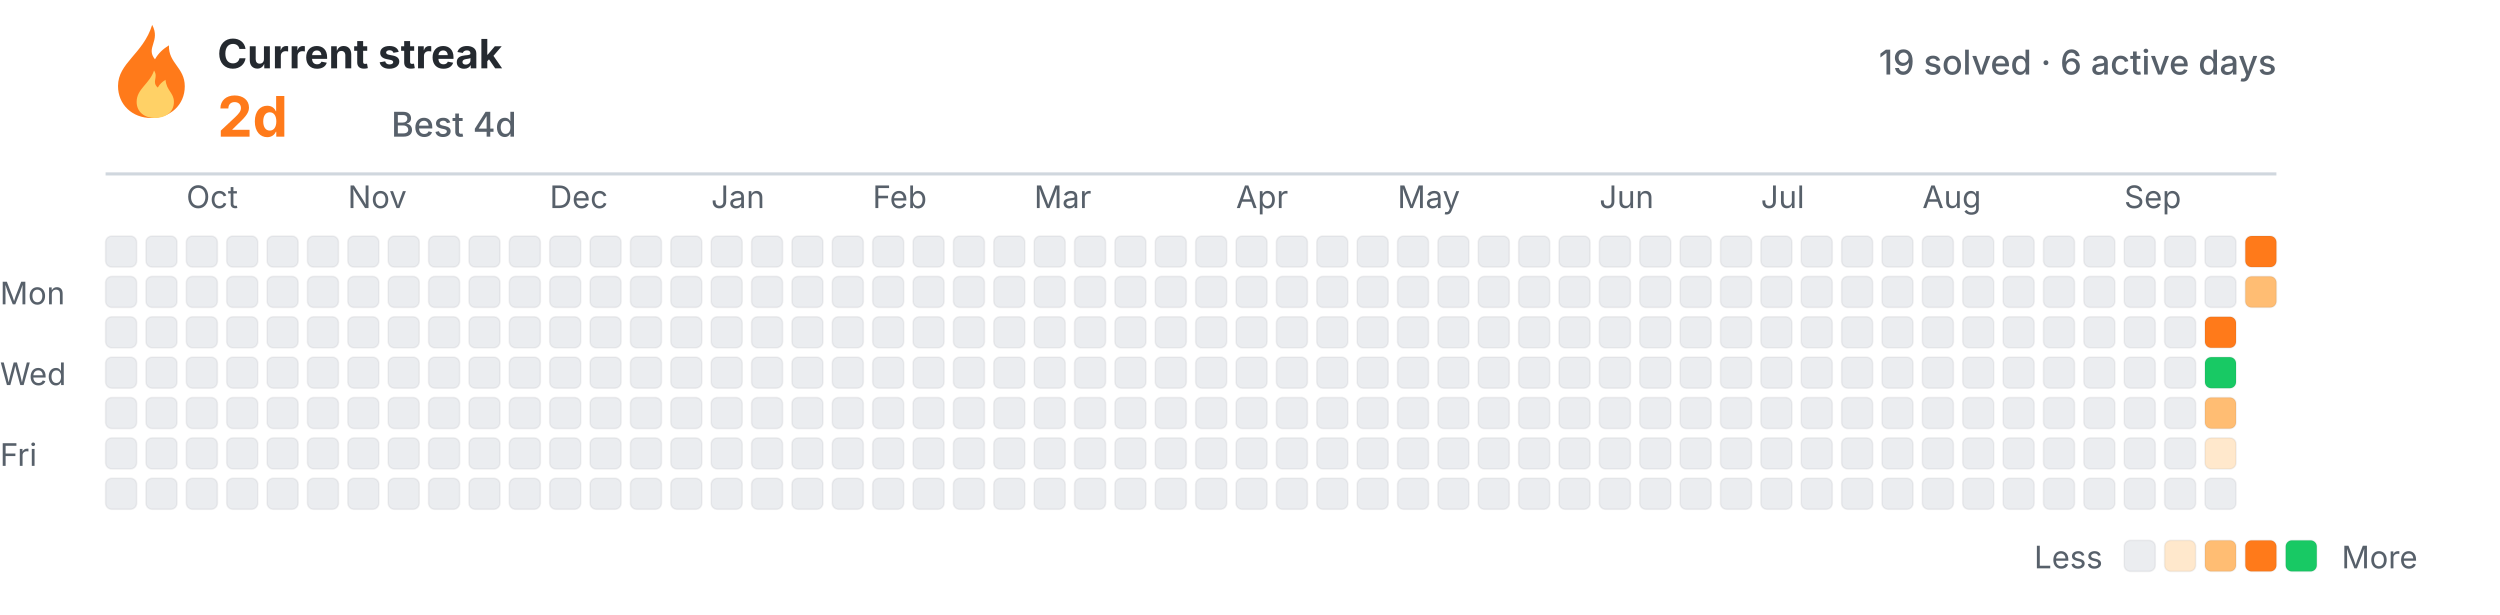
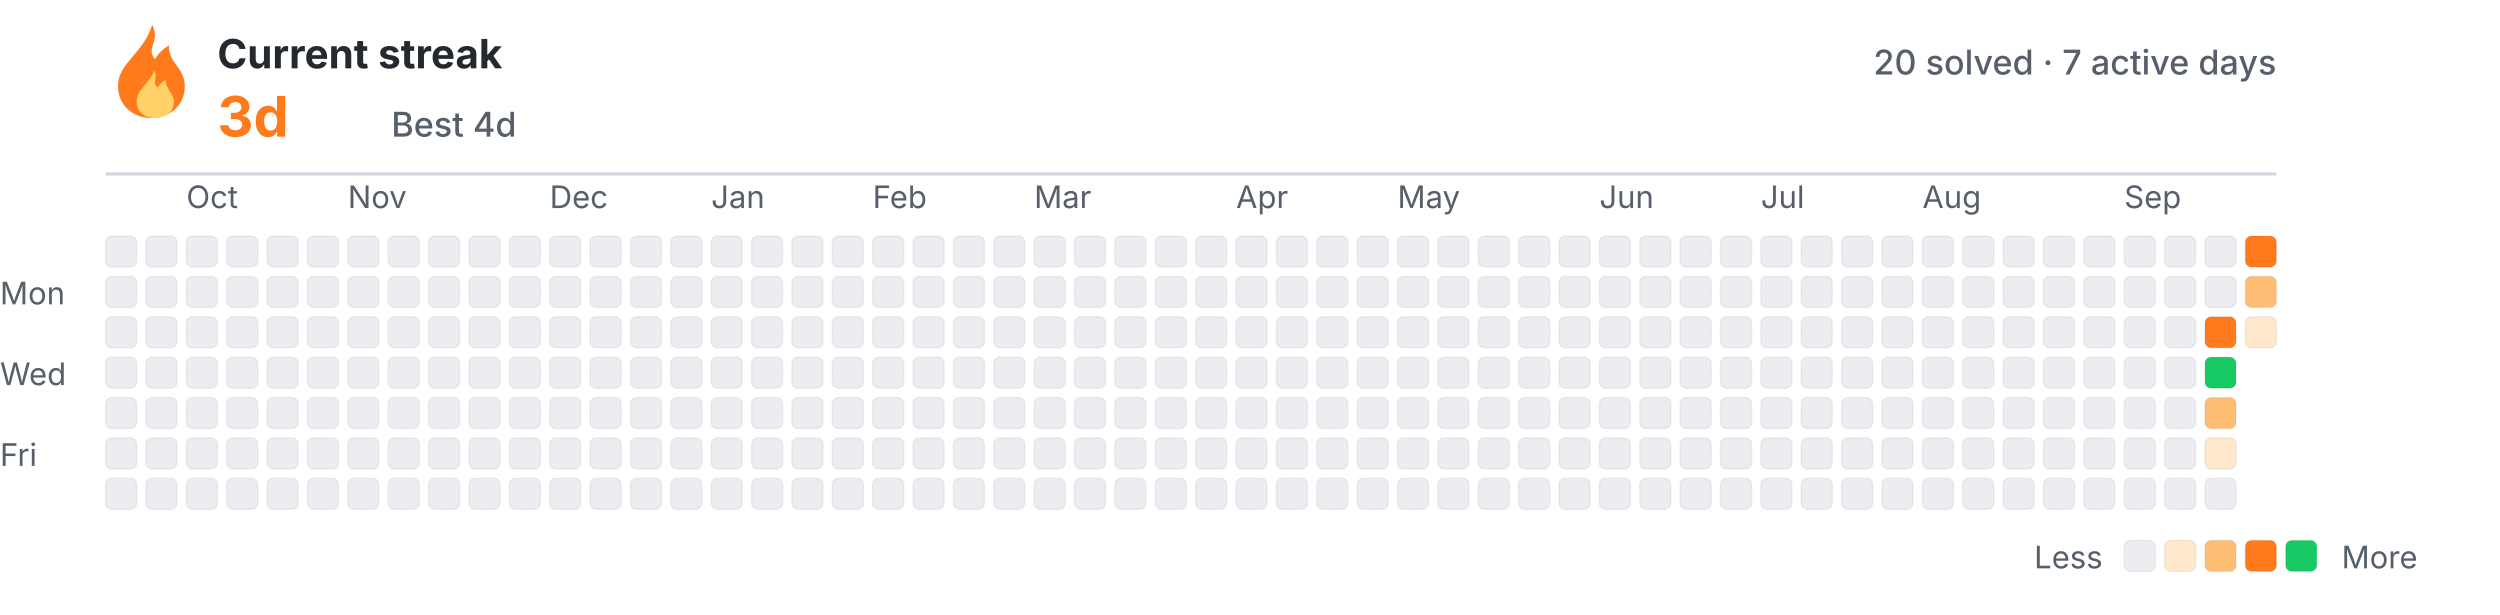
<svg xmlns="http://www.w3.org/2000/svg" width="805" height="198" viewBox="0 0 805 198" role="img" aria-labelledby="title desc">
  <style>
:root{color-scheme:light dark}
.label{font:10px -apple-system,BlinkMacSystemFont,"Segoe UI",sans-serif;fill:#57606a}
.metric{font:650 13px -apple-system,BlinkMacSystemFont,"Segoe UI",sans-serif;fill:#24292f}
.metric-strong{font:750 18px -apple-system,BlinkMacSystemFont,"Segoe UI",sans-serif;fill:#ff7a1a}
.metric-muted{font:550 11px -apple-system,BlinkMacSystemFont,"Segoe UI",sans-serif;fill:#57606a}
.flame{fill:#ff7a1a}
.spark{fill:#ffd166}
.rule{stroke:#d0d7de;stroke-width:1}
.cell{shape-rendering:geometricPrecision;stroke:rgba(27,31,36,.06);stroke-width:.5}
.level-0{fill:#ebedf0}.level-1{fill:#ffe8cc}.level-2{fill:#ffbd73}.level-3{fill:#ff7a1a}.level-4{fill:#18c964}
@media (prefers-color-scheme:dark){.label,.metric-muted{fill:#8b949e}.metric{fill:#f0f6fc}.rule{stroke:#30363d}.cell{stroke:rgba(240,246,252,.06)}.level-0{fill:#161b22}.level-1{fill:#3a2414}.level-2{fill:#7a3d12}.level-3{fill:#ff7a1a}.level-4{fill:#2fd46f}}
</style>
  <g transform="translate(34,8)">
    <path class="flame" d="M15 0c2.8 5.3-2.2 7.3.9 11.1 1.1-2 2.7-3.4 4.5-4.5-.2 5.8 5.1 7.1 5.1 13.2 0 6-4.7 10.2-10.8 10.2S4 25.7 4 19.7C4 12.2 12.1 9.4 15 0Z" />
    <path class="spark" d="M15.6 14.7c1.5 2.3-.9 3.6 1.2 5.5.6-1.1 1.5-1.9 2.5-2.5.3 3.5 2.7 4.2 2.7 7.1 0 3.4-2.8 5.2-6.1 5.2s-5.9-1.9-5.9-5.2c0-4.2 4.2-5.8 5.6-10.1Z" />
    <text x="36" y="14" class="metric">Current streak</text>
-     <text x="36" y="36" class="metric-strong">2d</text>
+     <text x="36" y="36" class="metric-strong">3d</text>
    <text x="92" y="36" class="metric-muted">Best 4d</text>
  </g>
-   <text x="733" y="24" class="metric-muted" text-anchor="end">19 solved · 6 active days</text>
+   <text x="733" y="24" class="metric-muted" text-anchor="end">20 solved · 7 active days</text>
  <line x1="34" y1="56" x2="733" y2="56" class="rule" />
  <text x="60" y="67" class="label">Oct</text>
  <text x="112" y="67" class="label">Nov</text>
  <text x="177" y="67" class="label">Dec</text>
  <text x="229" y="67" class="label">Jan</text>
  <text x="281" y="67" class="label">Feb</text>
  <text x="333" y="67" class="label">Mar</text>
  <text x="398" y="67" class="label">Apr</text>
  <text x="450" y="67" class="label">May</text>
  <text x="515" y="67" class="label">Jun</text>
  <text x="567" y="67" class="label">Jul</text>
  <text x="619" y="67" class="label">Aug</text>
  <text x="684" y="67" class="label">Sep</text>
  <text x="0" y="98" class="label">Mon</text>
  <text x="0" y="124" class="label">Wed</text>
  <text x="0" y="150" class="label">Fri</text>
  <rect x="34" y="76" width="10" height="10" rx="2" class="cell level-0" />
  <rect x="34" y="89" width="10" height="10" rx="2" class="cell level-0" />
  <rect x="34" y="102" width="10" height="10" rx="2" class="cell level-0" />
  <rect x="34" y="115" width="10" height="10" rx="2" class="cell level-0" />
  <rect x="34" y="128" width="10" height="10" rx="2" class="cell level-0" />
  <rect x="34" y="141" width="10" height="10" rx="2" class="cell level-0" />
  <rect x="34" y="154" width="10" height="10" rx="2" class="cell level-0" />
  <rect x="47" y="76" width="10" height="10" rx="2" class="cell level-0" />
  <rect x="47" y="89" width="10" height="10" rx="2" class="cell level-0" />
  <rect x="47" y="102" width="10" height="10" rx="2" class="cell level-0" />
  <rect x="47" y="115" width="10" height="10" rx="2" class="cell level-0" />
  <rect x="47" y="128" width="10" height="10" rx="2" class="cell level-0" />
  <rect x="47" y="141" width="10" height="10" rx="2" class="cell level-0" />
  <rect x="47" y="154" width="10" height="10" rx="2" class="cell level-0" />
  <rect x="60" y="76" width="10" height="10" rx="2" class="cell level-0" />
  <rect x="60" y="89" width="10" height="10" rx="2" class="cell level-0" />
  <rect x="60" y="102" width="10" height="10" rx="2" class="cell level-0" />
  <rect x="60" y="115" width="10" height="10" rx="2" class="cell level-0" />
  <rect x="60" y="128" width="10" height="10" rx="2" class="cell level-0" />
  <rect x="60" y="141" width="10" height="10" rx="2" class="cell level-0" />
  <rect x="60" y="154" width="10" height="10" rx="2" class="cell level-0" />
  <rect x="73" y="76" width="10" height="10" rx="2" class="cell level-0" />
  <rect x="73" y="89" width="10" height="10" rx="2" class="cell level-0" />
  <rect x="73" y="102" width="10" height="10" rx="2" class="cell level-0" />
  <rect x="73" y="115" width="10" height="10" rx="2" class="cell level-0" />
  <rect x="73" y="128" width="10" height="10" rx="2" class="cell level-0" />
  <rect x="73" y="141" width="10" height="10" rx="2" class="cell level-0" />
  <rect x="73" y="154" width="10" height="10" rx="2" class="cell level-0" />
  <rect x="86" y="76" width="10" height="10" rx="2" class="cell level-0" />
  <rect x="86" y="89" width="10" height="10" rx="2" class="cell level-0" />
  <rect x="86" y="102" width="10" height="10" rx="2" class="cell level-0" />
  <rect x="86" y="115" width="10" height="10" rx="2" class="cell level-0" />
  <rect x="86" y="128" width="10" height="10" rx="2" class="cell level-0" />
  <rect x="86" y="141" width="10" height="10" rx="2" class="cell level-0" />
  <rect x="86" y="154" width="10" height="10" rx="2" class="cell level-0" />
  <rect x="99" y="76" width="10" height="10" rx="2" class="cell level-0" />
  <rect x="99" y="89" width="10" height="10" rx="2" class="cell level-0" />
  <rect x="99" y="102" width="10" height="10" rx="2" class="cell level-0" />
  <rect x="99" y="115" width="10" height="10" rx="2" class="cell level-0" />
  <rect x="99" y="128" width="10" height="10" rx="2" class="cell level-0" />
  <rect x="99" y="141" width="10" height="10" rx="2" class="cell level-0" />
  <rect x="99" y="154" width="10" height="10" rx="2" class="cell level-0" />
  <rect x="112" y="76" width="10" height="10" rx="2" class="cell level-0" />
  <rect x="112" y="89" width="10" height="10" rx="2" class="cell level-0" />
  <rect x="112" y="102" width="10" height="10" rx="2" class="cell level-0" />
  <rect x="112" y="115" width="10" height="10" rx="2" class="cell level-0" />
  <rect x="112" y="128" width="10" height="10" rx="2" class="cell level-0" />
  <rect x="112" y="141" width="10" height="10" rx="2" class="cell level-0" />
  <rect x="112" y="154" width="10" height="10" rx="2" class="cell level-0" />
  <rect x="125" y="76" width="10" height="10" rx="2" class="cell level-0" />
  <rect x="125" y="89" width="10" height="10" rx="2" class="cell level-0" />
  <rect x="125" y="102" width="10" height="10" rx="2" class="cell level-0" />
  <rect x="125" y="115" width="10" height="10" rx="2" class="cell level-0" />
  <rect x="125" y="128" width="10" height="10" rx="2" class="cell level-0" />
  <rect x="125" y="141" width="10" height="10" rx="2" class="cell level-0" />
  <rect x="125" y="154" width="10" height="10" rx="2" class="cell level-0" />
  <rect x="138" y="76" width="10" height="10" rx="2" class="cell level-0" />
  <rect x="138" y="89" width="10" height="10" rx="2" class="cell level-0" />
  <rect x="138" y="102" width="10" height="10" rx="2" class="cell level-0" />
  <rect x="138" y="115" width="10" height="10" rx="2" class="cell level-0" />
  <rect x="138" y="128" width="10" height="10" rx="2" class="cell level-0" />
  <rect x="138" y="141" width="10" height="10" rx="2" class="cell level-0" />
  <rect x="138" y="154" width="10" height="10" rx="2" class="cell level-0" />
  <rect x="151" y="76" width="10" height="10" rx="2" class="cell level-0" />
  <rect x="151" y="89" width="10" height="10" rx="2" class="cell level-0" />
  <rect x="151" y="102" width="10" height="10" rx="2" class="cell level-0" />
  <rect x="151" y="115" width="10" height="10" rx="2" class="cell level-0" />
  <rect x="151" y="128" width="10" height="10" rx="2" class="cell level-0" />
  <rect x="151" y="141" width="10" height="10" rx="2" class="cell level-0" />
  <rect x="151" y="154" width="10" height="10" rx="2" class="cell level-0" />
  <rect x="164" y="76" width="10" height="10" rx="2" class="cell level-0" />
  <rect x="164" y="89" width="10" height="10" rx="2" class="cell level-0" />
  <rect x="164" y="102" width="10" height="10" rx="2" class="cell level-0" />
  <rect x="164" y="115" width="10" height="10" rx="2" class="cell level-0" />
  <rect x="164" y="128" width="10" height="10" rx="2" class="cell level-0" />
  <rect x="164" y="141" width="10" height="10" rx="2" class="cell level-0" />
  <rect x="164" y="154" width="10" height="10" rx="2" class="cell level-0" />
  <rect x="177" y="76" width="10" height="10" rx="2" class="cell level-0" />
  <rect x="177" y="89" width="10" height="10" rx="2" class="cell level-0" />
  <rect x="177" y="102" width="10" height="10" rx="2" class="cell level-0" />
  <rect x="177" y="115" width="10" height="10" rx="2" class="cell level-0" />
  <rect x="177" y="128" width="10" height="10" rx="2" class="cell level-0" />
  <rect x="177" y="141" width="10" height="10" rx="2" class="cell level-0" />
  <rect x="177" y="154" width="10" height="10" rx="2" class="cell level-0" />
  <rect x="190" y="76" width="10" height="10" rx="2" class="cell level-0" />
  <rect x="190" y="89" width="10" height="10" rx="2" class="cell level-0" />
  <rect x="190" y="102" width="10" height="10" rx="2" class="cell level-0" />
  <rect x="190" y="115" width="10" height="10" rx="2" class="cell level-0" />
  <rect x="190" y="128" width="10" height="10" rx="2" class="cell level-0" />
  <rect x="190" y="141" width="10" height="10" rx="2" class="cell level-0" />
  <rect x="190" y="154" width="10" height="10" rx="2" class="cell level-0" />
  <rect x="203" y="76" width="10" height="10" rx="2" class="cell level-0" />
  <rect x="203" y="89" width="10" height="10" rx="2" class="cell level-0" />
  <rect x="203" y="102" width="10" height="10" rx="2" class="cell level-0" />
  <rect x="203" y="115" width="10" height="10" rx="2" class="cell level-0" />
  <rect x="203" y="128" width="10" height="10" rx="2" class="cell level-0" />
  <rect x="203" y="141" width="10" height="10" rx="2" class="cell level-0" />
  <rect x="203" y="154" width="10" height="10" rx="2" class="cell level-0" />
  <rect x="216" y="76" width="10" height="10" rx="2" class="cell level-0" />
  <rect x="216" y="89" width="10" height="10" rx="2" class="cell level-0" />
  <rect x="216" y="102" width="10" height="10" rx="2" class="cell level-0" />
  <rect x="216" y="115" width="10" height="10" rx="2" class="cell level-0" />
  <rect x="216" y="128" width="10" height="10" rx="2" class="cell level-0" />
  <rect x="216" y="141" width="10" height="10" rx="2" class="cell level-0" />
  <rect x="216" y="154" width="10" height="10" rx="2" class="cell level-0" />
  <rect x="229" y="76" width="10" height="10" rx="2" class="cell level-0" />
  <rect x="229" y="89" width="10" height="10" rx="2" class="cell level-0" />
  <rect x="229" y="102" width="10" height="10" rx="2" class="cell level-0" />
  <rect x="229" y="115" width="10" height="10" rx="2" class="cell level-0" />
  <rect x="229" y="128" width="10" height="10" rx="2" class="cell level-0" />
  <rect x="229" y="141" width="10" height="10" rx="2" class="cell level-0" />
  <rect x="229" y="154" width="10" height="10" rx="2" class="cell level-0" />
  <rect x="242" y="76" width="10" height="10" rx="2" class="cell level-0" />
  <rect x="242" y="89" width="10" height="10" rx="2" class="cell level-0" />
  <rect x="242" y="102" width="10" height="10" rx="2" class="cell level-0" />
  <rect x="242" y="115" width="10" height="10" rx="2" class="cell level-0" />
  <rect x="242" y="128" width="10" height="10" rx="2" class="cell level-0" />
  <rect x="242" y="141" width="10" height="10" rx="2" class="cell level-0" />
  <rect x="242" y="154" width="10" height="10" rx="2" class="cell level-0" />
  <rect x="255" y="76" width="10" height="10" rx="2" class="cell level-0" />
  <rect x="255" y="89" width="10" height="10" rx="2" class="cell level-0" />
  <rect x="255" y="102" width="10" height="10" rx="2" class="cell level-0" />
  <rect x="255" y="115" width="10" height="10" rx="2" class="cell level-0" />
  <rect x="255" y="128" width="10" height="10" rx="2" class="cell level-0" />
  <rect x="255" y="141" width="10" height="10" rx="2" class="cell level-0" />
  <rect x="255" y="154" width="10" height="10" rx="2" class="cell level-0" />
  <rect x="268" y="76" width="10" height="10" rx="2" class="cell level-0" />
  <rect x="268" y="89" width="10" height="10" rx="2" class="cell level-0" />
  <rect x="268" y="102" width="10" height="10" rx="2" class="cell level-0" />
  <rect x="268" y="115" width="10" height="10" rx="2" class="cell level-0" />
  <rect x="268" y="128" width="10" height="10" rx="2" class="cell level-0" />
  <rect x="268" y="141" width="10" height="10" rx="2" class="cell level-0" />
  <rect x="268" y="154" width="10" height="10" rx="2" class="cell level-0" />
  <rect x="281" y="76" width="10" height="10" rx="2" class="cell level-0" />
  <rect x="281" y="89" width="10" height="10" rx="2" class="cell level-0" />
  <rect x="281" y="102" width="10" height="10" rx="2" class="cell level-0" />
  <rect x="281" y="115" width="10" height="10" rx="2" class="cell level-0" />
  <rect x="281" y="128" width="10" height="10" rx="2" class="cell level-0" />
  <rect x="281" y="141" width="10" height="10" rx="2" class="cell level-0" />
  <rect x="281" y="154" width="10" height="10" rx="2" class="cell level-0" />
  <rect x="294" y="76" width="10" height="10" rx="2" class="cell level-0" />
  <rect x="294" y="89" width="10" height="10" rx="2" class="cell level-0" />
  <rect x="294" y="102" width="10" height="10" rx="2" class="cell level-0" />
  <rect x="294" y="115" width="10" height="10" rx="2" class="cell level-0" />
  <rect x="294" y="128" width="10" height="10" rx="2" class="cell level-0" />
  <rect x="294" y="141" width="10" height="10" rx="2" class="cell level-0" />
  <rect x="294" y="154" width="10" height="10" rx="2" class="cell level-0" />
  <rect x="307" y="76" width="10" height="10" rx="2" class="cell level-0" />
  <rect x="307" y="89" width="10" height="10" rx="2" class="cell level-0" />
  <rect x="307" y="102" width="10" height="10" rx="2" class="cell level-0" />
  <rect x="307" y="115" width="10" height="10" rx="2" class="cell level-0" />
  <rect x="307" y="128" width="10" height="10" rx="2" class="cell level-0" />
  <rect x="307" y="141" width="10" height="10" rx="2" class="cell level-0" />
  <rect x="307" y="154" width="10" height="10" rx="2" class="cell level-0" />
  <rect x="320" y="76" width="10" height="10" rx="2" class="cell level-0" />
  <rect x="320" y="89" width="10" height="10" rx="2" class="cell level-0" />
  <rect x="320" y="102" width="10" height="10" rx="2" class="cell level-0" />
  <rect x="320" y="115" width="10" height="10" rx="2" class="cell level-0" />
  <rect x="320" y="128" width="10" height="10" rx="2" class="cell level-0" />
  <rect x="320" y="141" width="10" height="10" rx="2" class="cell level-0" />
  <rect x="320" y="154" width="10" height="10" rx="2" class="cell level-0" />
  <rect x="333" y="76" width="10" height="10" rx="2" class="cell level-0" />
  <rect x="333" y="89" width="10" height="10" rx="2" class="cell level-0" />
  <rect x="333" y="102" width="10" height="10" rx="2" class="cell level-0" />
  <rect x="333" y="115" width="10" height="10" rx="2" class="cell level-0" />
  <rect x="333" y="128" width="10" height="10" rx="2" class="cell level-0" />
  <rect x="333" y="141" width="10" height="10" rx="2" class="cell level-0" />
  <rect x="333" y="154" width="10" height="10" rx="2" class="cell level-0" />
  <rect x="346" y="76" width="10" height="10" rx="2" class="cell level-0" />
  <rect x="346" y="89" width="10" height="10" rx="2" class="cell level-0" />
  <rect x="346" y="102" width="10" height="10" rx="2" class="cell level-0" />
  <rect x="346" y="115" width="10" height="10" rx="2" class="cell level-0" />
  <rect x="346" y="128" width="10" height="10" rx="2" class="cell level-0" />
  <rect x="346" y="141" width="10" height="10" rx="2" class="cell level-0" />
  <rect x="346" y="154" width="10" height="10" rx="2" class="cell level-0" />
  <rect x="359" y="76" width="10" height="10" rx="2" class="cell level-0" />
  <rect x="359" y="89" width="10" height="10" rx="2" class="cell level-0" />
  <rect x="359" y="102" width="10" height="10" rx="2" class="cell level-0" />
  <rect x="359" y="115" width="10" height="10" rx="2" class="cell level-0" />
  <rect x="359" y="128" width="10" height="10" rx="2" class="cell level-0" />
  <rect x="359" y="141" width="10" height="10" rx="2" class="cell level-0" />
  <rect x="359" y="154" width="10" height="10" rx="2" class="cell level-0" />
  <rect x="372" y="76" width="10" height="10" rx="2" class="cell level-0" />
  <rect x="372" y="89" width="10" height="10" rx="2" class="cell level-0" />
  <rect x="372" y="102" width="10" height="10" rx="2" class="cell level-0" />
  <rect x="372" y="115" width="10" height="10" rx="2" class="cell level-0" />
  <rect x="372" y="128" width="10" height="10" rx="2" class="cell level-0" />
  <rect x="372" y="141" width="10" height="10" rx="2" class="cell level-0" />
  <rect x="372" y="154" width="10" height="10" rx="2" class="cell level-0" />
  <rect x="385" y="76" width="10" height="10" rx="2" class="cell level-0" />
  <rect x="385" y="89" width="10" height="10" rx="2" class="cell level-0" />
  <rect x="385" y="102" width="10" height="10" rx="2" class="cell level-0" />
  <rect x="385" y="115" width="10" height="10" rx="2" class="cell level-0" />
  <rect x="385" y="128" width="10" height="10" rx="2" class="cell level-0" />
  <rect x="385" y="141" width="10" height="10" rx="2" class="cell level-0" />
  <rect x="385" y="154" width="10" height="10" rx="2" class="cell level-0" />
  <rect x="398" y="76" width="10" height="10" rx="2" class="cell level-0" />
  <rect x="398" y="89" width="10" height="10" rx="2" class="cell level-0" />
  <rect x="398" y="102" width="10" height="10" rx="2" class="cell level-0" />
  <rect x="398" y="115" width="10" height="10" rx="2" class="cell level-0" />
  <rect x="398" y="128" width="10" height="10" rx="2" class="cell level-0" />
  <rect x="398" y="141" width="10" height="10" rx="2" class="cell level-0" />
  <rect x="398" y="154" width="10" height="10" rx="2" class="cell level-0" />
  <rect x="411" y="76" width="10" height="10" rx="2" class="cell level-0" />
  <rect x="411" y="89" width="10" height="10" rx="2" class="cell level-0" />
  <rect x="411" y="102" width="10" height="10" rx="2" class="cell level-0" />
  <rect x="411" y="115" width="10" height="10" rx="2" class="cell level-0" />
  <rect x="411" y="128" width="10" height="10" rx="2" class="cell level-0" />
  <rect x="411" y="141" width="10" height="10" rx="2" class="cell level-0" />
  <rect x="411" y="154" width="10" height="10" rx="2" class="cell level-0" />
  <rect x="424" y="76" width="10" height="10" rx="2" class="cell level-0" />
  <rect x="424" y="89" width="10" height="10" rx="2" class="cell level-0" />
  <rect x="424" y="102" width="10" height="10" rx="2" class="cell level-0" />
  <rect x="424" y="115" width="10" height="10" rx="2" class="cell level-0" />
  <rect x="424" y="128" width="10" height="10" rx="2" class="cell level-0" />
  <rect x="424" y="141" width="10" height="10" rx="2" class="cell level-0" />
  <rect x="424" y="154" width="10" height="10" rx="2" class="cell level-0" />
  <rect x="437" y="76" width="10" height="10" rx="2" class="cell level-0" />
  <rect x="437" y="89" width="10" height="10" rx="2" class="cell level-0" />
  <rect x="437" y="102" width="10" height="10" rx="2" class="cell level-0" />
  <rect x="437" y="115" width="10" height="10" rx="2" class="cell level-0" />
  <rect x="437" y="128" width="10" height="10" rx="2" class="cell level-0" />
  <rect x="437" y="141" width="10" height="10" rx="2" class="cell level-0" />
  <rect x="437" y="154" width="10" height="10" rx="2" class="cell level-0" />
  <rect x="450" y="76" width="10" height="10" rx="2" class="cell level-0" />
  <rect x="450" y="89" width="10" height="10" rx="2" class="cell level-0" />
  <rect x="450" y="102" width="10" height="10" rx="2" class="cell level-0" />
  <rect x="450" y="115" width="10" height="10" rx="2" class="cell level-0" />
  <rect x="450" y="128" width="10" height="10" rx="2" class="cell level-0" />
  <rect x="450" y="141" width="10" height="10" rx="2" class="cell level-0" />
  <rect x="450" y="154" width="10" height="10" rx="2" class="cell level-0" />
  <rect x="463" y="76" width="10" height="10" rx="2" class="cell level-0" />
  <rect x="463" y="89" width="10" height="10" rx="2" class="cell level-0" />
  <rect x="463" y="102" width="10" height="10" rx="2" class="cell level-0" />
  <rect x="463" y="115" width="10" height="10" rx="2" class="cell level-0" />
  <rect x="463" y="128" width="10" height="10" rx="2" class="cell level-0" />
  <rect x="463" y="141" width="10" height="10" rx="2" class="cell level-0" />
  <rect x="463" y="154" width="10" height="10" rx="2" class="cell level-0" />
  <rect x="476" y="76" width="10" height="10" rx="2" class="cell level-0" />
  <rect x="476" y="89" width="10" height="10" rx="2" class="cell level-0" />
  <rect x="476" y="102" width="10" height="10" rx="2" class="cell level-0" />
  <rect x="476" y="115" width="10" height="10" rx="2" class="cell level-0" />
  <rect x="476" y="128" width="10" height="10" rx="2" class="cell level-0" />
  <rect x="476" y="141" width="10" height="10" rx="2" class="cell level-0" />
  <rect x="476" y="154" width="10" height="10" rx="2" class="cell level-0" />
  <rect x="489" y="76" width="10" height="10" rx="2" class="cell level-0" />
  <rect x="489" y="89" width="10" height="10" rx="2" class="cell level-0" />
  <rect x="489" y="102" width="10" height="10" rx="2" class="cell level-0" />
  <rect x="489" y="115" width="10" height="10" rx="2" class="cell level-0" />
  <rect x="489" y="128" width="10" height="10" rx="2" class="cell level-0" />
  <rect x="489" y="141" width="10" height="10" rx="2" class="cell level-0" />
  <rect x="489" y="154" width="10" height="10" rx="2" class="cell level-0" />
  <rect x="502" y="76" width="10" height="10" rx="2" class="cell level-0" />
  <rect x="502" y="89" width="10" height="10" rx="2" class="cell level-0" />
  <rect x="502" y="102" width="10" height="10" rx="2" class="cell level-0" />
  <rect x="502" y="115" width="10" height="10" rx="2" class="cell level-0" />
  <rect x="502" y="128" width="10" height="10" rx="2" class="cell level-0" />
  <rect x="502" y="141" width="10" height="10" rx="2" class="cell level-0" />
  <rect x="502" y="154" width="10" height="10" rx="2" class="cell level-0" />
  <rect x="515" y="76" width="10" height="10" rx="2" class="cell level-0" />
  <rect x="515" y="89" width="10" height="10" rx="2" class="cell level-0" />
  <rect x="515" y="102" width="10" height="10" rx="2" class="cell level-0" />
  <rect x="515" y="115" width="10" height="10" rx="2" class="cell level-0" />
  <rect x="515" y="128" width="10" height="10" rx="2" class="cell level-0" />
  <rect x="515" y="141" width="10" height="10" rx="2" class="cell level-0" />
  <rect x="515" y="154" width="10" height="10" rx="2" class="cell level-0" />
  <rect x="528" y="76" width="10" height="10" rx="2" class="cell level-0" />
  <rect x="528" y="89" width="10" height="10" rx="2" class="cell level-0" />
  <rect x="528" y="102" width="10" height="10" rx="2" class="cell level-0" />
  <rect x="528" y="115" width="10" height="10" rx="2" class="cell level-0" />
  <rect x="528" y="128" width="10" height="10" rx="2" class="cell level-0" />
  <rect x="528" y="141" width="10" height="10" rx="2" class="cell level-0" />
  <rect x="528" y="154" width="10" height="10" rx="2" class="cell level-0" />
  <rect x="541" y="76" width="10" height="10" rx="2" class="cell level-0" />
  <rect x="541" y="89" width="10" height="10" rx="2" class="cell level-0" />
  <rect x="541" y="102" width="10" height="10" rx="2" class="cell level-0" />
  <rect x="541" y="115" width="10" height="10" rx="2" class="cell level-0" />
  <rect x="541" y="128" width="10" height="10" rx="2" class="cell level-0" />
  <rect x="541" y="141" width="10" height="10" rx="2" class="cell level-0" />
  <rect x="541" y="154" width="10" height="10" rx="2" class="cell level-0" />
  <rect x="554" y="76" width="10" height="10" rx="2" class="cell level-0" />
  <rect x="554" y="89" width="10" height="10" rx="2" class="cell level-0" />
  <rect x="554" y="102" width="10" height="10" rx="2" class="cell level-0" />
  <rect x="554" y="115" width="10" height="10" rx="2" class="cell level-0" />
  <rect x="554" y="128" width="10" height="10" rx="2" class="cell level-0" />
  <rect x="554" y="141" width="10" height="10" rx="2" class="cell level-0" />
  <rect x="554" y="154" width="10" height="10" rx="2" class="cell level-0" />
  <rect x="567" y="76" width="10" height="10" rx="2" class="cell level-0" />
  <rect x="567" y="89" width="10" height="10" rx="2" class="cell level-0" />
  <rect x="567" y="102" width="10" height="10" rx="2" class="cell level-0" />
  <rect x="567" y="115" width="10" height="10" rx="2" class="cell level-0" />
  <rect x="567" y="128" width="10" height="10" rx="2" class="cell level-0" />
  <rect x="567" y="141" width="10" height="10" rx="2" class="cell level-0" />
  <rect x="567" y="154" width="10" height="10" rx="2" class="cell level-0" />
  <rect x="580" y="76" width="10" height="10" rx="2" class="cell level-0" />
  <rect x="580" y="89" width="10" height="10" rx="2" class="cell level-0" />
  <rect x="580" y="102" width="10" height="10" rx="2" class="cell level-0" />
  <rect x="580" y="115" width="10" height="10" rx="2" class="cell level-0" />
  <rect x="580" y="128" width="10" height="10" rx="2" class="cell level-0" />
  <rect x="580" y="141" width="10" height="10" rx="2" class="cell level-0" />
  <rect x="580" y="154" width="10" height="10" rx="2" class="cell level-0" />
  <rect x="593" y="76" width="10" height="10" rx="2" class="cell level-0" />
  <rect x="593" y="89" width="10" height="10" rx="2" class="cell level-0" />
  <rect x="593" y="102" width="10" height="10" rx="2" class="cell level-0" />
  <rect x="593" y="115" width="10" height="10" rx="2" class="cell level-0" />
  <rect x="593" y="128" width="10" height="10" rx="2" class="cell level-0" />
  <rect x="593" y="141" width="10" height="10" rx="2" class="cell level-0" />
  <rect x="593" y="154" width="10" height="10" rx="2" class="cell level-0" />
  <rect x="606" y="76" width="10" height="10" rx="2" class="cell level-0" />
  <rect x="606" y="89" width="10" height="10" rx="2" class="cell level-0" />
  <rect x="606" y="102" width="10" height="10" rx="2" class="cell level-0" />
  <rect x="606" y="115" width="10" height="10" rx="2" class="cell level-0" />
  <rect x="606" y="128" width="10" height="10" rx="2" class="cell level-0" />
  <rect x="606" y="141" width="10" height="10" rx="2" class="cell level-0" />
  <rect x="606" y="154" width="10" height="10" rx="2" class="cell level-0" />
  <rect x="619" y="76" width="10" height="10" rx="2" class="cell level-0" />
  <rect x="619" y="89" width="10" height="10" rx="2" class="cell level-0" />
  <rect x="619" y="102" width="10" height="10" rx="2" class="cell level-0" />
  <rect x="619" y="115" width="10" height="10" rx="2" class="cell level-0" />
  <rect x="619" y="128" width="10" height="10" rx="2" class="cell level-0" />
  <rect x="619" y="141" width="10" height="10" rx="2" class="cell level-0" />
  <rect x="619" y="154" width="10" height="10" rx="2" class="cell level-0" />
  <rect x="632" y="76" width="10" height="10" rx="2" class="cell level-0" />
  <rect x="632" y="89" width="10" height="10" rx="2" class="cell level-0" />
  <rect x="632" y="102" width="10" height="10" rx="2" class="cell level-0" />
  <rect x="632" y="115" width="10" height="10" rx="2" class="cell level-0" />
  <rect x="632" y="128" width="10" height="10" rx="2" class="cell level-0" />
  <rect x="632" y="141" width="10" height="10" rx="2" class="cell level-0" />
  <rect x="632" y="154" width="10" height="10" rx="2" class="cell level-0" />
  <rect x="645" y="76" width="10" height="10" rx="2" class="cell level-0" />
  <rect x="645" y="89" width="10" height="10" rx="2" class="cell level-0" />
  <rect x="645" y="102" width="10" height="10" rx="2" class="cell level-0" />
  <rect x="645" y="115" width="10" height="10" rx="2" class="cell level-0" />
  <rect x="645" y="128" width="10" height="10" rx="2" class="cell level-0" />
  <rect x="645" y="141" width="10" height="10" rx="2" class="cell level-0" />
  <rect x="645" y="154" width="10" height="10" rx="2" class="cell level-0" />
  <rect x="658" y="76" width="10" height="10" rx="2" class="cell level-0" />
  <rect x="658" y="89" width="10" height="10" rx="2" class="cell level-0" />
  <rect x="658" y="102" width="10" height="10" rx="2" class="cell level-0" />
  <rect x="658" y="115" width="10" height="10" rx="2" class="cell level-0" />
  <rect x="658" y="128" width="10" height="10" rx="2" class="cell level-0" />
  <rect x="658" y="141" width="10" height="10" rx="2" class="cell level-0" />
  <rect x="658" y="154" width="10" height="10" rx="2" class="cell level-0" />
  <rect x="671" y="76" width="10" height="10" rx="2" class="cell level-0" />
  <rect x="671" y="89" width="10" height="10" rx="2" class="cell level-0" />
  <rect x="671" y="102" width="10" height="10" rx="2" class="cell level-0" />
  <rect x="671" y="115" width="10" height="10" rx="2" class="cell level-0" />
  <rect x="671" y="128" width="10" height="10" rx="2" class="cell level-0" />
  <rect x="671" y="141" width="10" height="10" rx="2" class="cell level-0" />
  <rect x="671" y="154" width="10" height="10" rx="2" class="cell level-0" />
  <rect x="684" y="76" width="10" height="10" rx="2" class="cell level-0" />
  <rect x="684" y="89" width="10" height="10" rx="2" class="cell level-0" />
  <rect x="684" y="102" width="10" height="10" rx="2" class="cell level-0" />
  <rect x="684" y="115" width="10" height="10" rx="2" class="cell level-0" />
  <rect x="684" y="128" width="10" height="10" rx="2" class="cell level-0" />
  <rect x="684" y="141" width="10" height="10" rx="2" class="cell level-0" />
  <rect x="684" y="154" width="10" height="10" rx="2" class="cell level-0" />
  <rect x="697" y="76" width="10" height="10" rx="2" class="cell level-0" />
  <rect x="697" y="89" width="10" height="10" rx="2" class="cell level-0" />
  <rect x="697" y="102" width="10" height="10" rx="2" class="cell level-0" />
  <rect x="697" y="115" width="10" height="10" rx="2" class="cell level-0" />
  <rect x="697" y="128" width="10" height="10" rx="2" class="cell level-0" />
  <rect x="697" y="141" width="10" height="10" rx="2" class="cell level-0" />
  <rect x="697" y="154" width="10" height="10" rx="2" class="cell level-0" />
  <rect x="710" y="76" width="10" height="10" rx="2" class="cell level-0" />
  <rect x="710" y="89" width="10" height="10" rx="2" class="cell level-0" />
  <rect x="710" y="102" width="10" height="10" rx="2" class="cell level-3" />
  <rect x="710" y="115" width="10" height="10" rx="2" class="cell level-4" />
  <rect x="710" y="128" width="10" height="10" rx="2" class="cell level-2" />
  <rect x="710" y="141" width="10" height="10" rx="2" class="cell level-1" />
  <rect x="710" y="154" width="10" height="10" rx="2" class="cell level-0" />
  <rect x="723" y="76" width="10" height="10" rx="2" class="cell level-3" />
  <rect x="723" y="89" width="10" height="10" rx="2" class="cell level-2" />
+   <rect x="723" y="102" width="10" height="10" rx="2" class="cell level-1" />
  <text x="655" y="183" class="label">Less</text>
  <rect x="684" y="174" width="10" height="10" rx="2" class="cell level-0" />
  <rect x="697" y="174" width="10" height="10" rx="2" class="cell level-1" />
  <rect x="710" y="174" width="10" height="10" rx="2" class="cell level-2" />
  <rect x="723" y="174" width="10" height="10" rx="2" class="cell level-3" />
  <rect x="736" y="174" width="10" height="10" rx="2" class="cell level-4" />
  <text x="754" y="183" class="label">More</text>
</svg>
